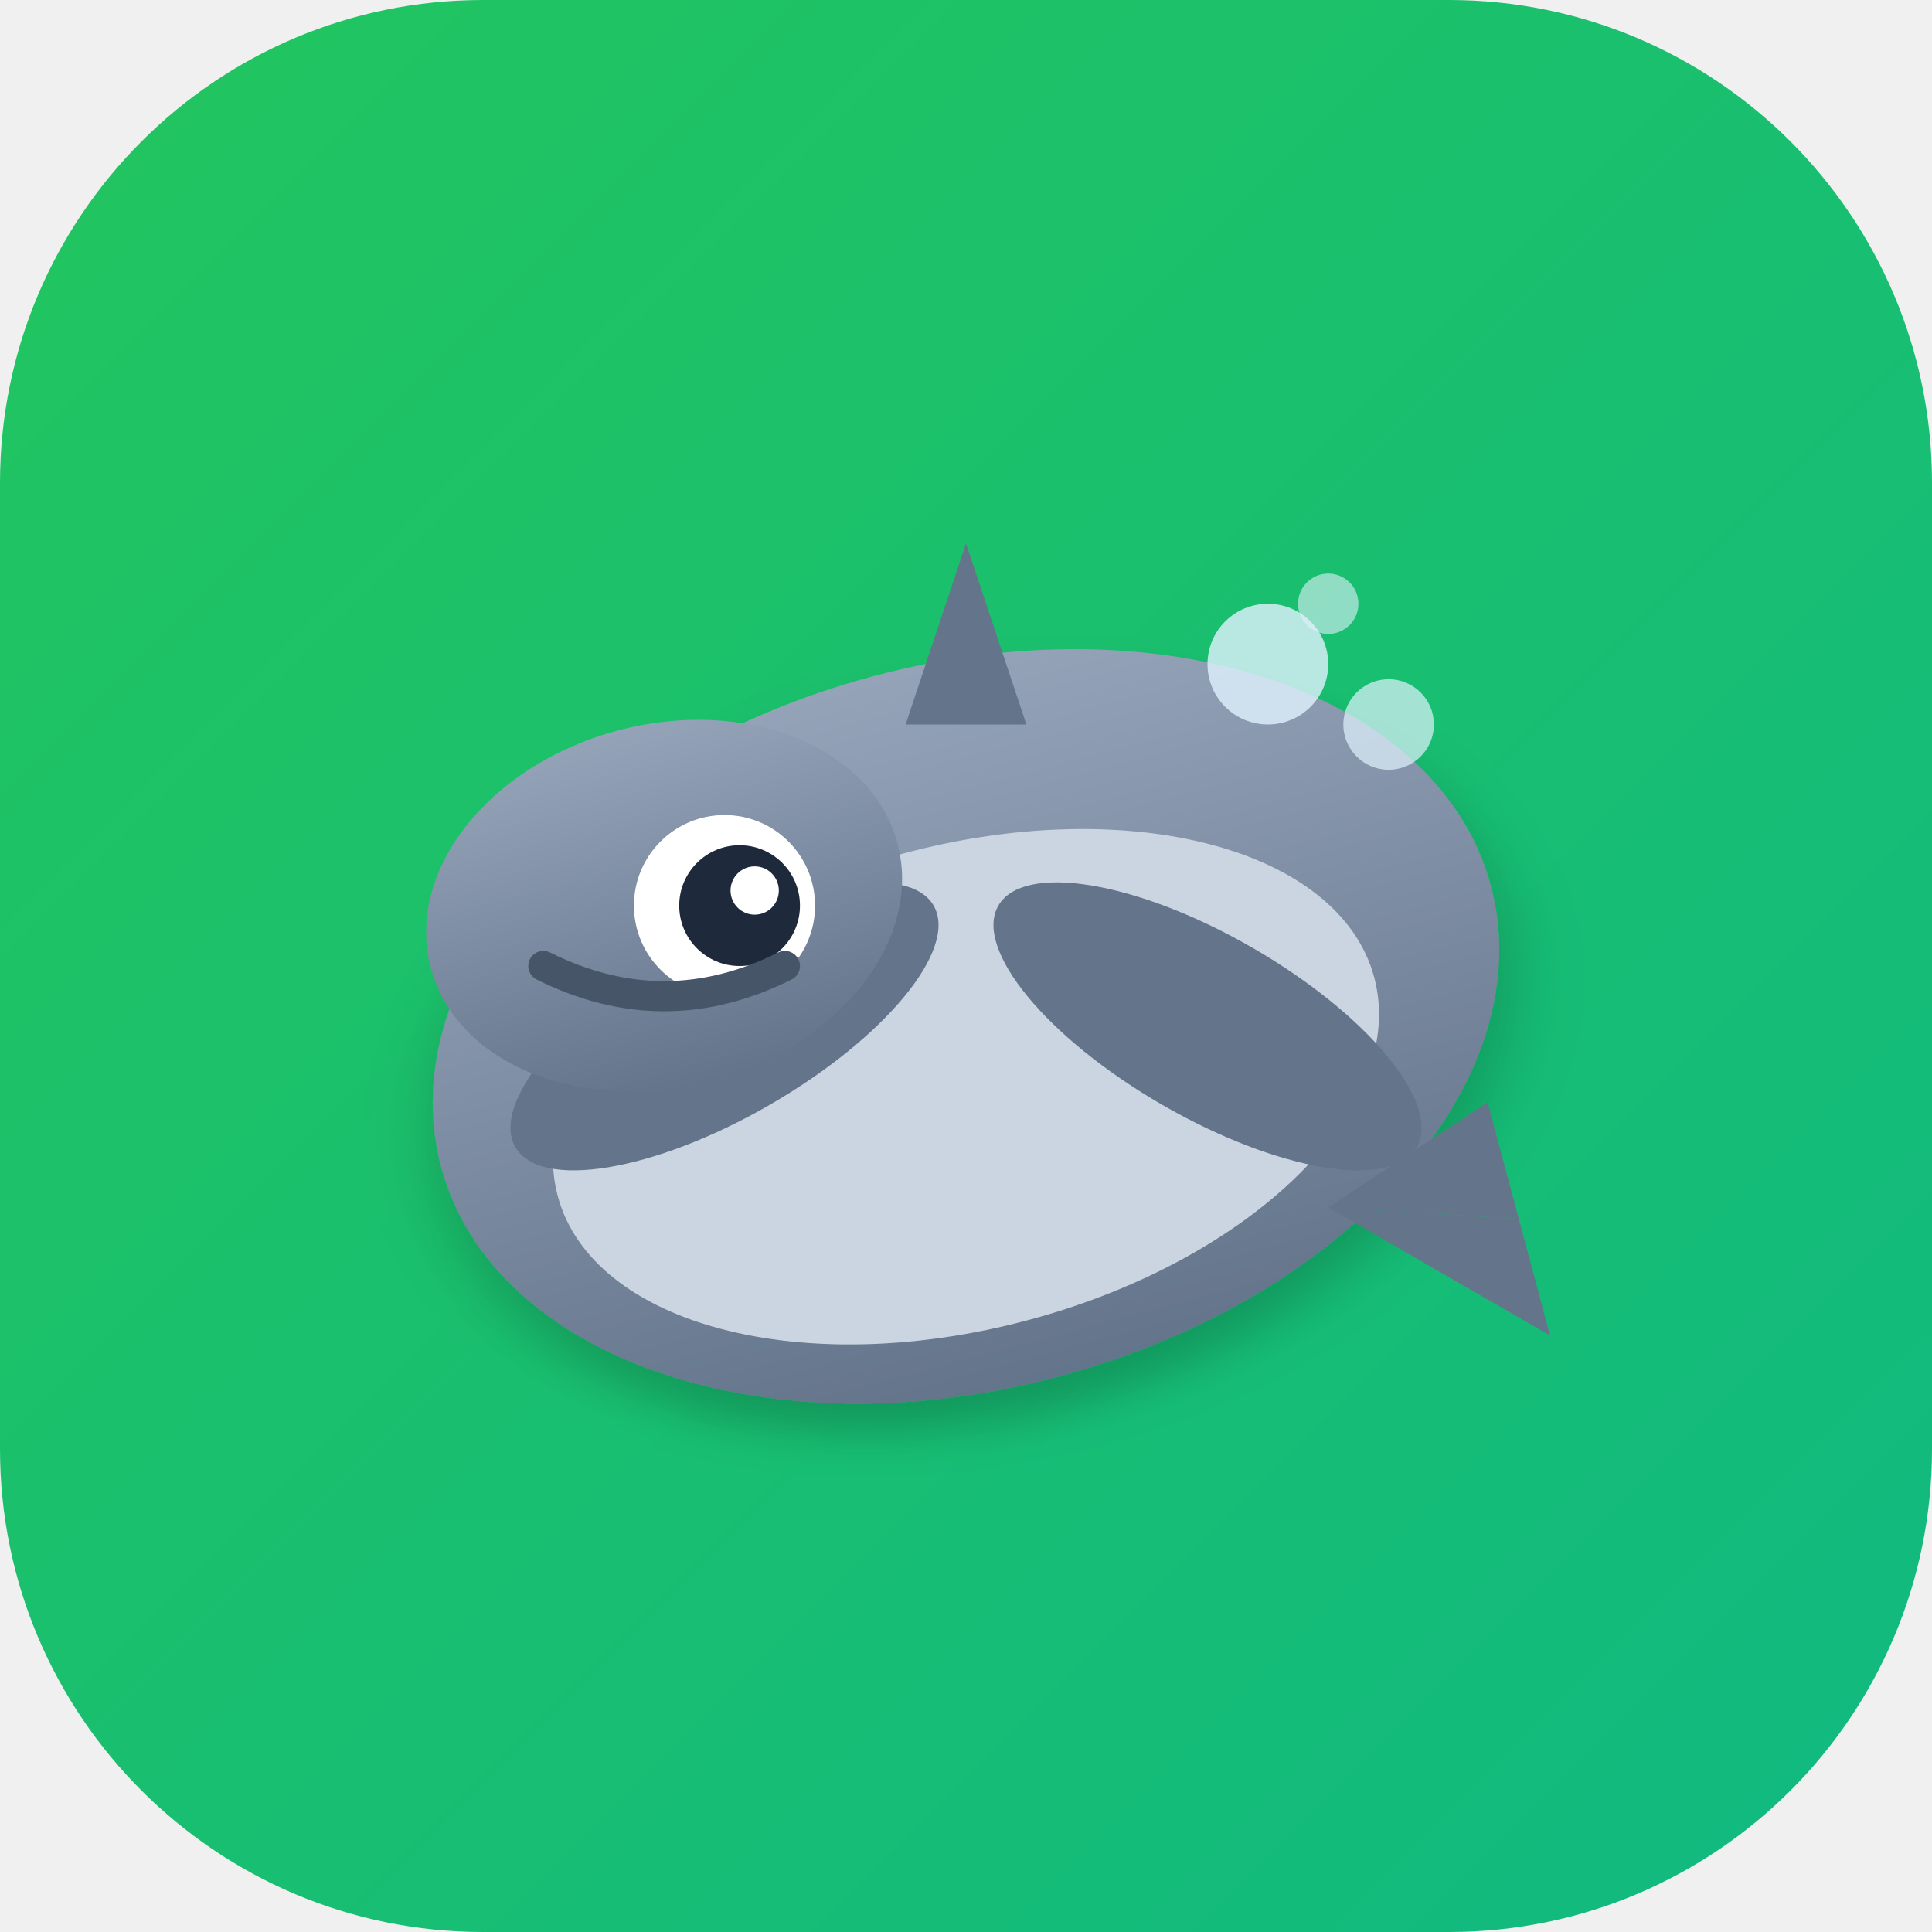
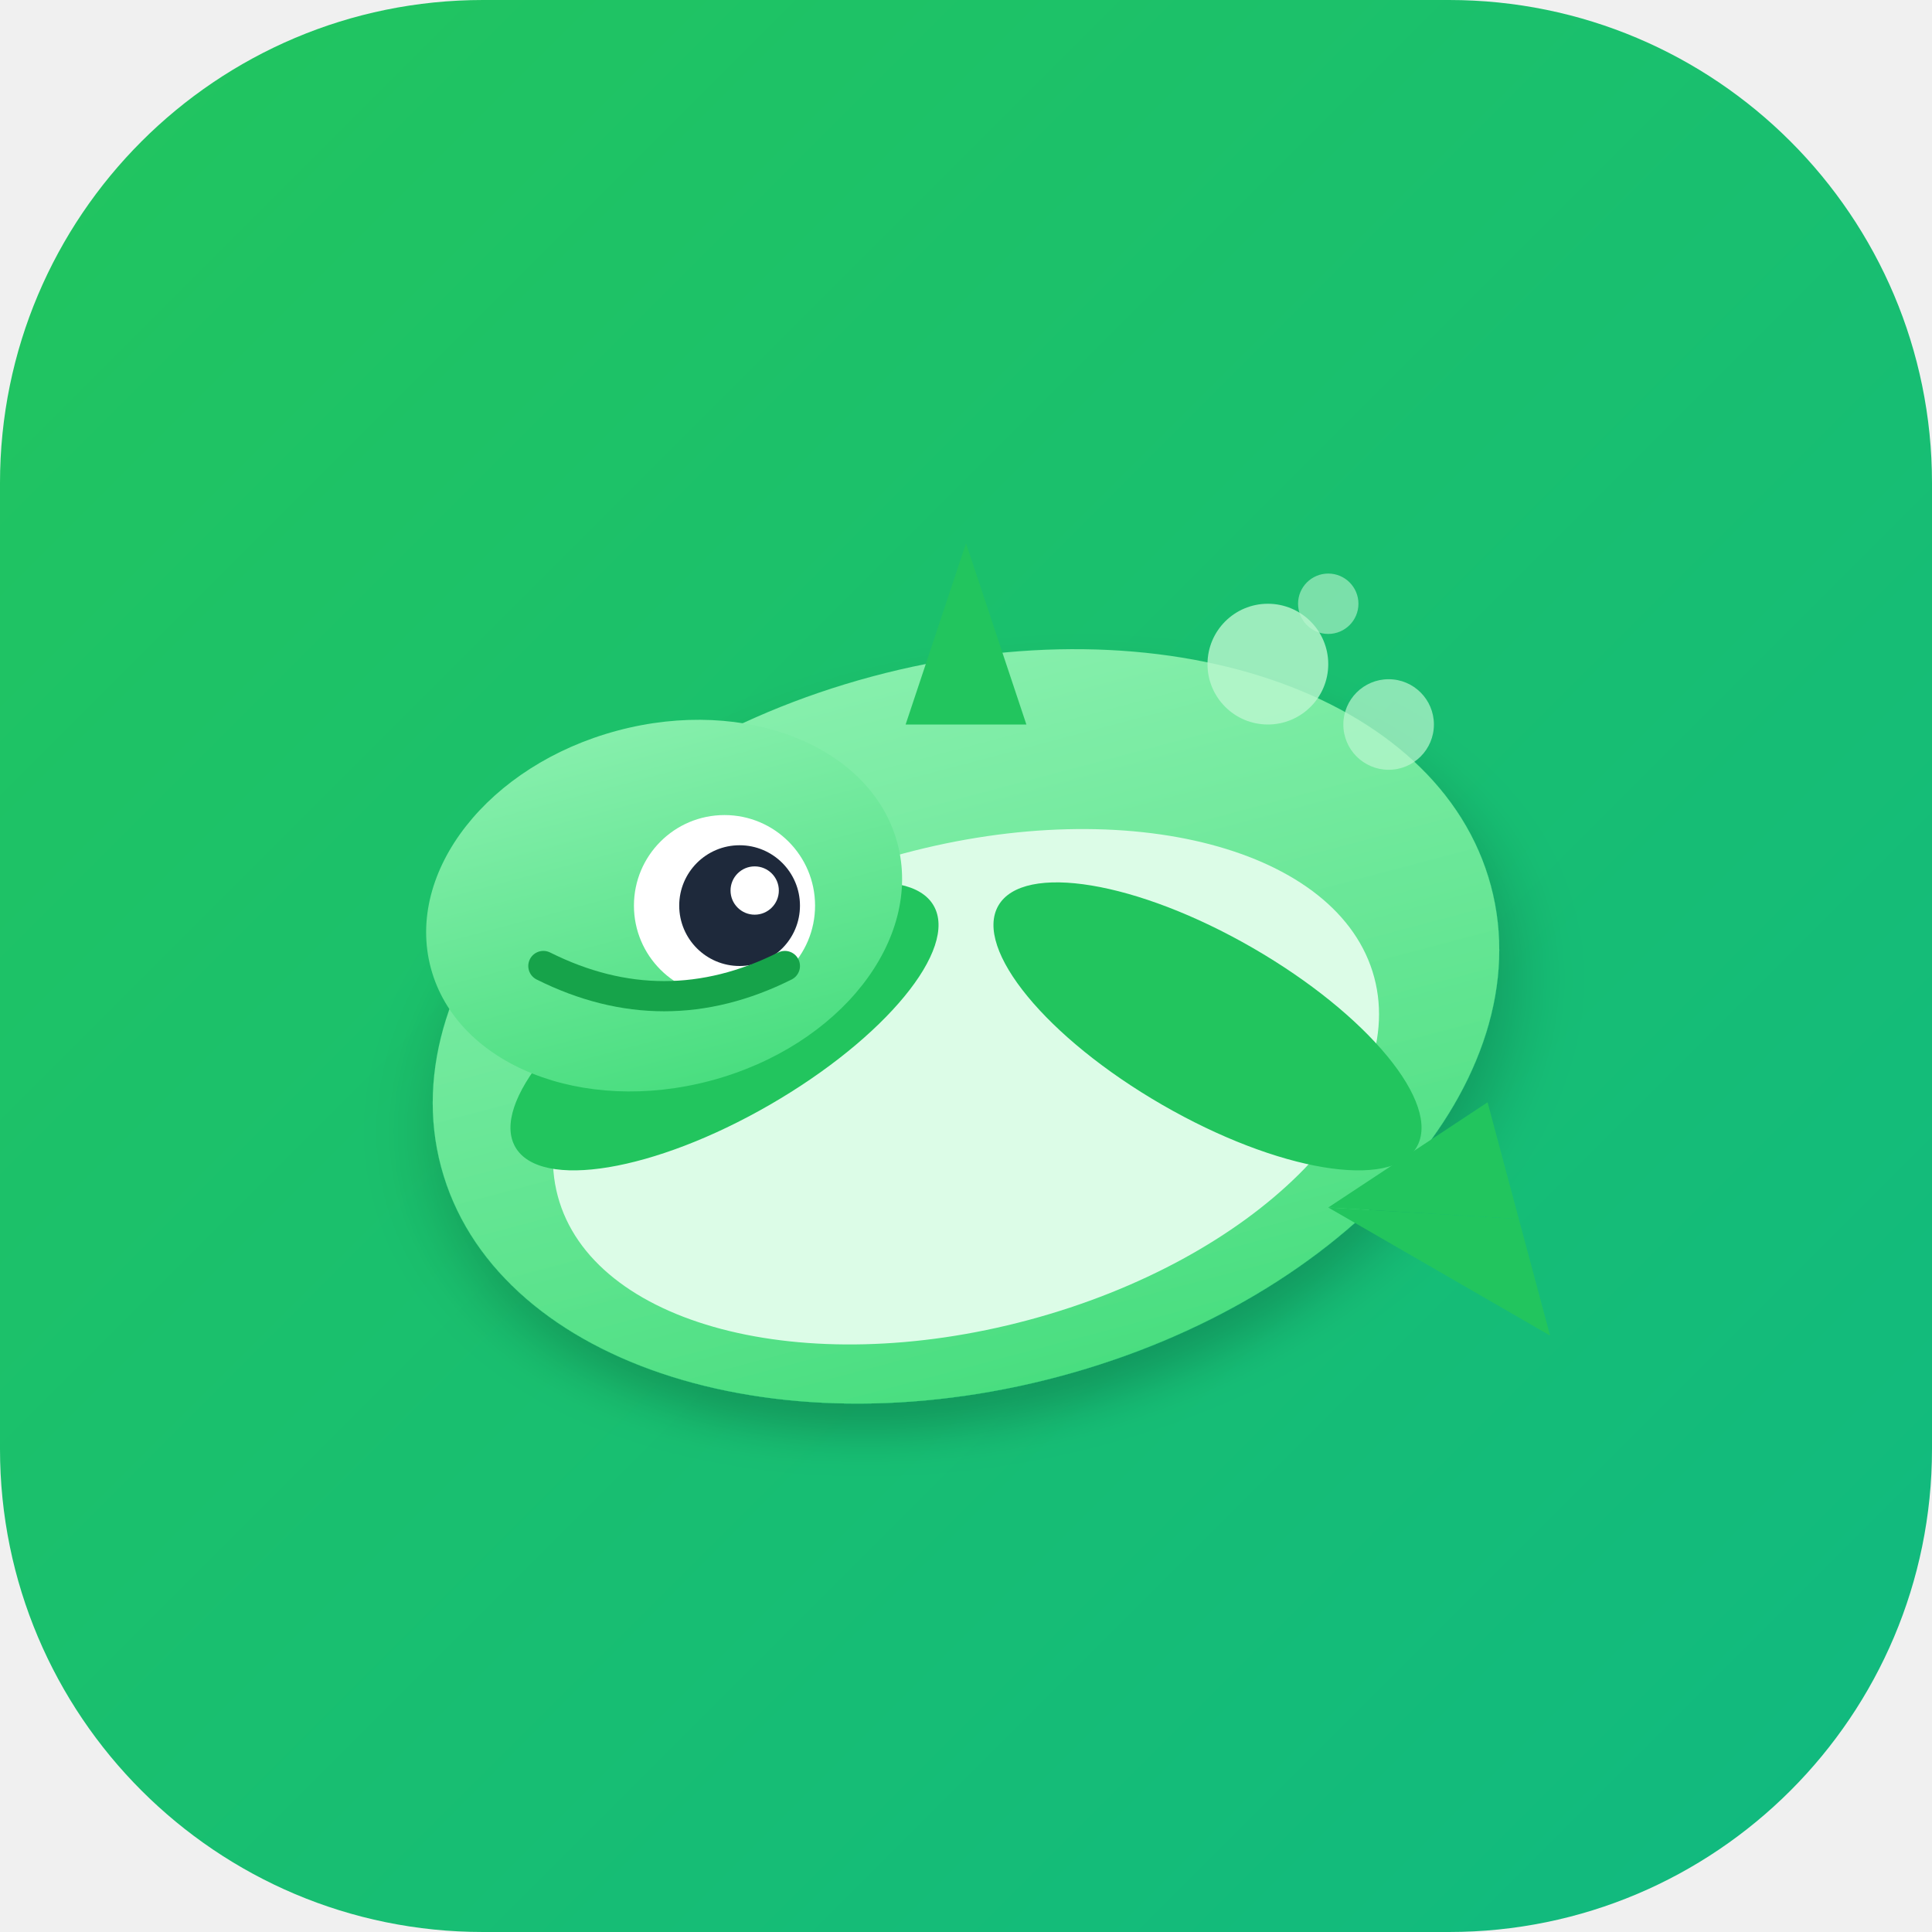
<svg xmlns="http://www.w3.org/2000/svg" width="64" height="64" viewBox="0 0 64 64">
  <defs>
    <linearGradient id="oceanGrad" x1="0%" y1="0%" x2="100%" y2="100%">
      <stop offset="0%" style="stop-color:#22c55e;stop-opacity:1" />
      <stop offset="100%" style="stop-color:#10b981;stop-opacity:1" />
    </linearGradient>
    <linearGradient id="dolphinGrad" x1="0%" y1="0%" x2="0%" y2="100%">
-       <stop offset="0%" style="stop-color:#94a3b8;stop-opacity:1" />
-       <stop offset="100%" style="stop-color:#64748b;stop-opacity:1" />
+       <stop offset="0%" style="stop-color:#86efac;stop-opacity:1" />
+       <stop offset="100%" style="stop-color:#4ade80;stop-opacity:1" />
    </linearGradient>
    <filter id="shadow">
      <feGaussianBlur in="SourceAlpha" stdDeviation="1" />
      <feOffset dx="0" dy="1" result="offsetblur" />
      <feFlood flood-color="#000000" flood-opacity="0.2" />
      <feComposite in2="offsetblur" operator="in" />
      <feMerge>
        <feMergeNode />
        <feMergeNode in="SourceGraphic" />
      </feMerge>
    </filter>
  </defs>
  <rect width="64" height="64" rx="16" fill="url(#oceanGrad)" />
  <g transform="translate(32, 32)">
    <ellipse cx="0" cy="2" rx="18" ry="12" fill="url(#dolphinGrad)" filter="url(#shadow)" transform="rotate(-15 0 2)" />
-     <ellipse cx="0" cy="4" rx="14" ry="8" fill="#cbd5e1" transform="rotate(-15 0 4)" />
-     <path d="M -2 -8 L 2 -8 L 0 -14 Z" fill="#64748b" />
-     <ellipse cx="-8" cy="2" rx="8" ry="3" fill="#64748b" transform="rotate(-30 -8 2)" />
-     <ellipse cx="8" cy="2" rx="8" ry="3" fill="#64748b" transform="rotate(30 8 2)" />
-     <path d="M 12 8 L 18 6 L 18 10 Z" fill="#64748b" transform="rotate(-15 12 8)" />
-     <path d="M 12 8 L 18 10 L 18 14 Z" fill="#64748b" transform="rotate(-15 12 8)" />
+     <ellipse cx="0" cy="4" rx="14" ry="8" fill="#dcfce7" transform="rotate(-15 0 4)" />
+     <path d="M -2 -8 L 2 -8 L 0 -14 Z" fill="#22c55e" />
+     <ellipse cx="-8" cy="2" rx="8" ry="3" fill="#22c55e" transform="rotate(-30 -8 2)" />
+     <ellipse cx="8" cy="2" rx="8" ry="3" fill="#22c55e" transform="rotate(30 8 2)" />
+     <path d="M 12 8 L 18 6 L 18 10 Z" fill="#22c55e" transform="rotate(-15 12 8)" />
+     <path d="M 12 8 L 18 10 L 18 14 Z" fill="#22c55e" transform="rotate(-15 12 8)" />
    <ellipse cx="-10" cy="-2" rx="8" ry="6" fill="url(#dolphinGrad)" transform="rotate(-15 -10 -2)" />
    <circle cx="-8" cy="-2" r="3" fill="white" />
    <circle cx="-7.5" cy="-2" r="2" fill="#1e293b" />
    <circle cx="-7" cy="-2.5" r="0.8" fill="white" />
-     <path d="M -14 0 Q -10 2, -6 0" stroke="#475569" stroke-width="1" fill="none" stroke-linecap="round" />
-     <circle cx="10" cy="-10" r="2" fill="#e0f2fe" opacity="0.8" />
-     <circle cx="14" cy="-8" r="1.5" fill="#e0f2fe" opacity="0.7" />
-     <circle cx="12" cy="-12" r="1" fill="#e0f2fe" opacity="0.6" />
+     <path d="M -14 0 Q -10 2, -6 0" stroke="#16a34a" stroke-width="1" fill="none" stroke-linecap="round" />
+     <circle cx="10" cy="-10" r="2" fill="#bbf7d0" opacity="0.8" />
+     <circle cx="14" cy="-8" r="1.5" fill="#bbf7d0" opacity="0.7" />
+     <circle cx="12" cy="-12" r="1" fill="#bbf7d0" opacity="0.6" />
  </g>
</svg>
